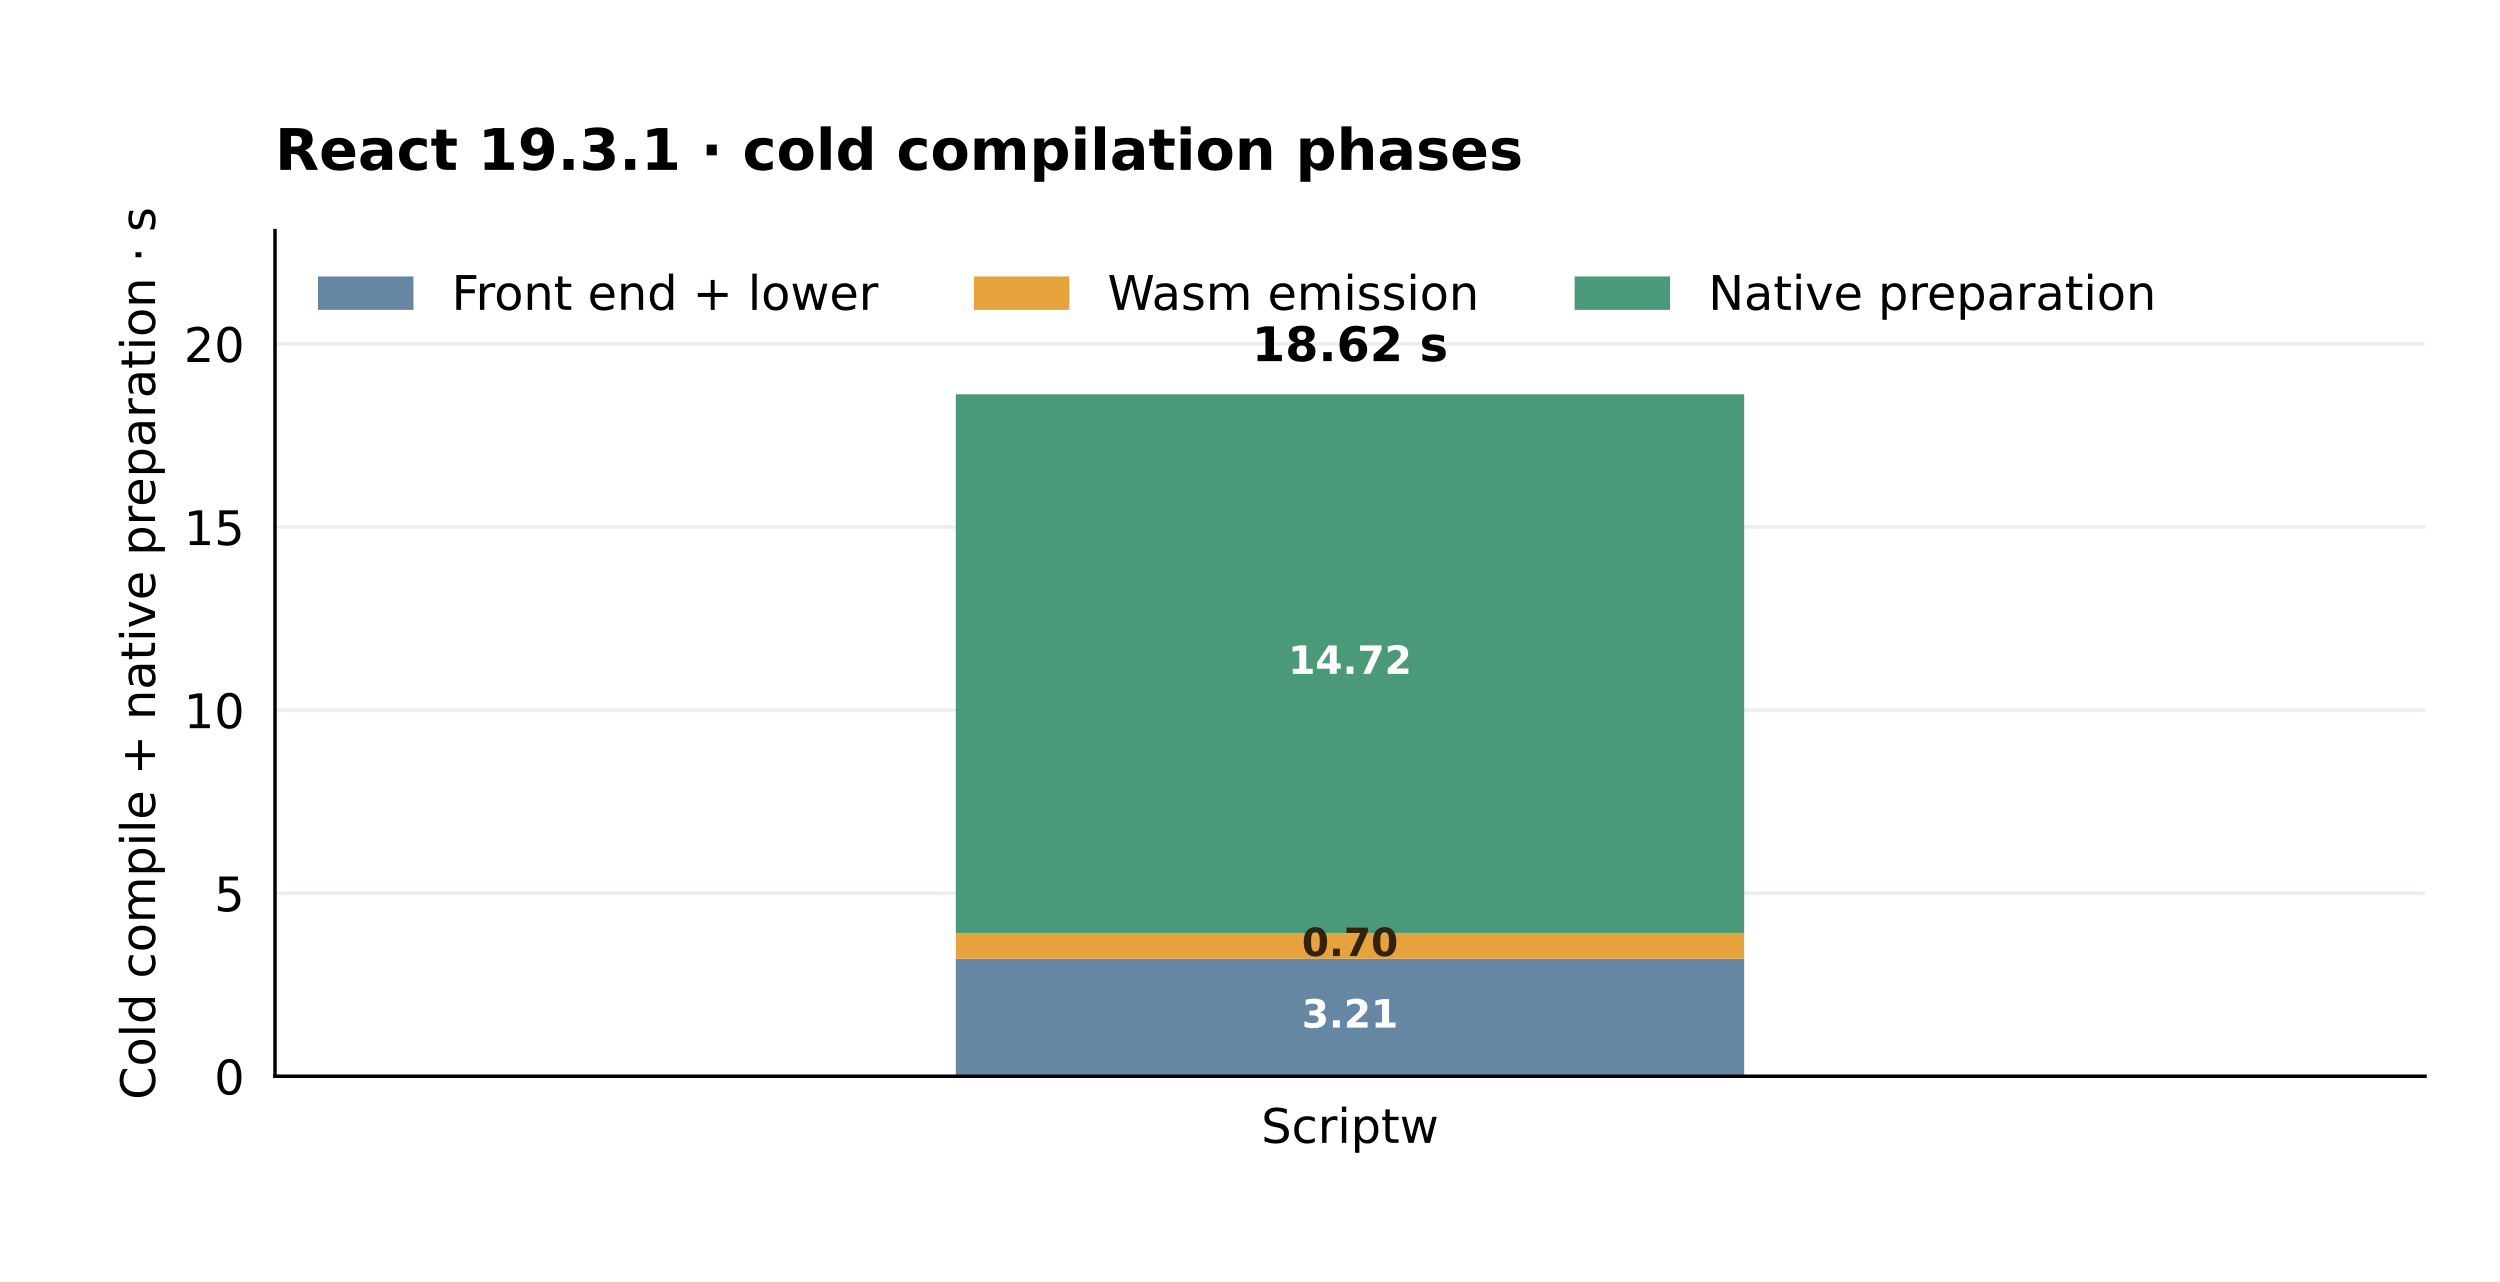
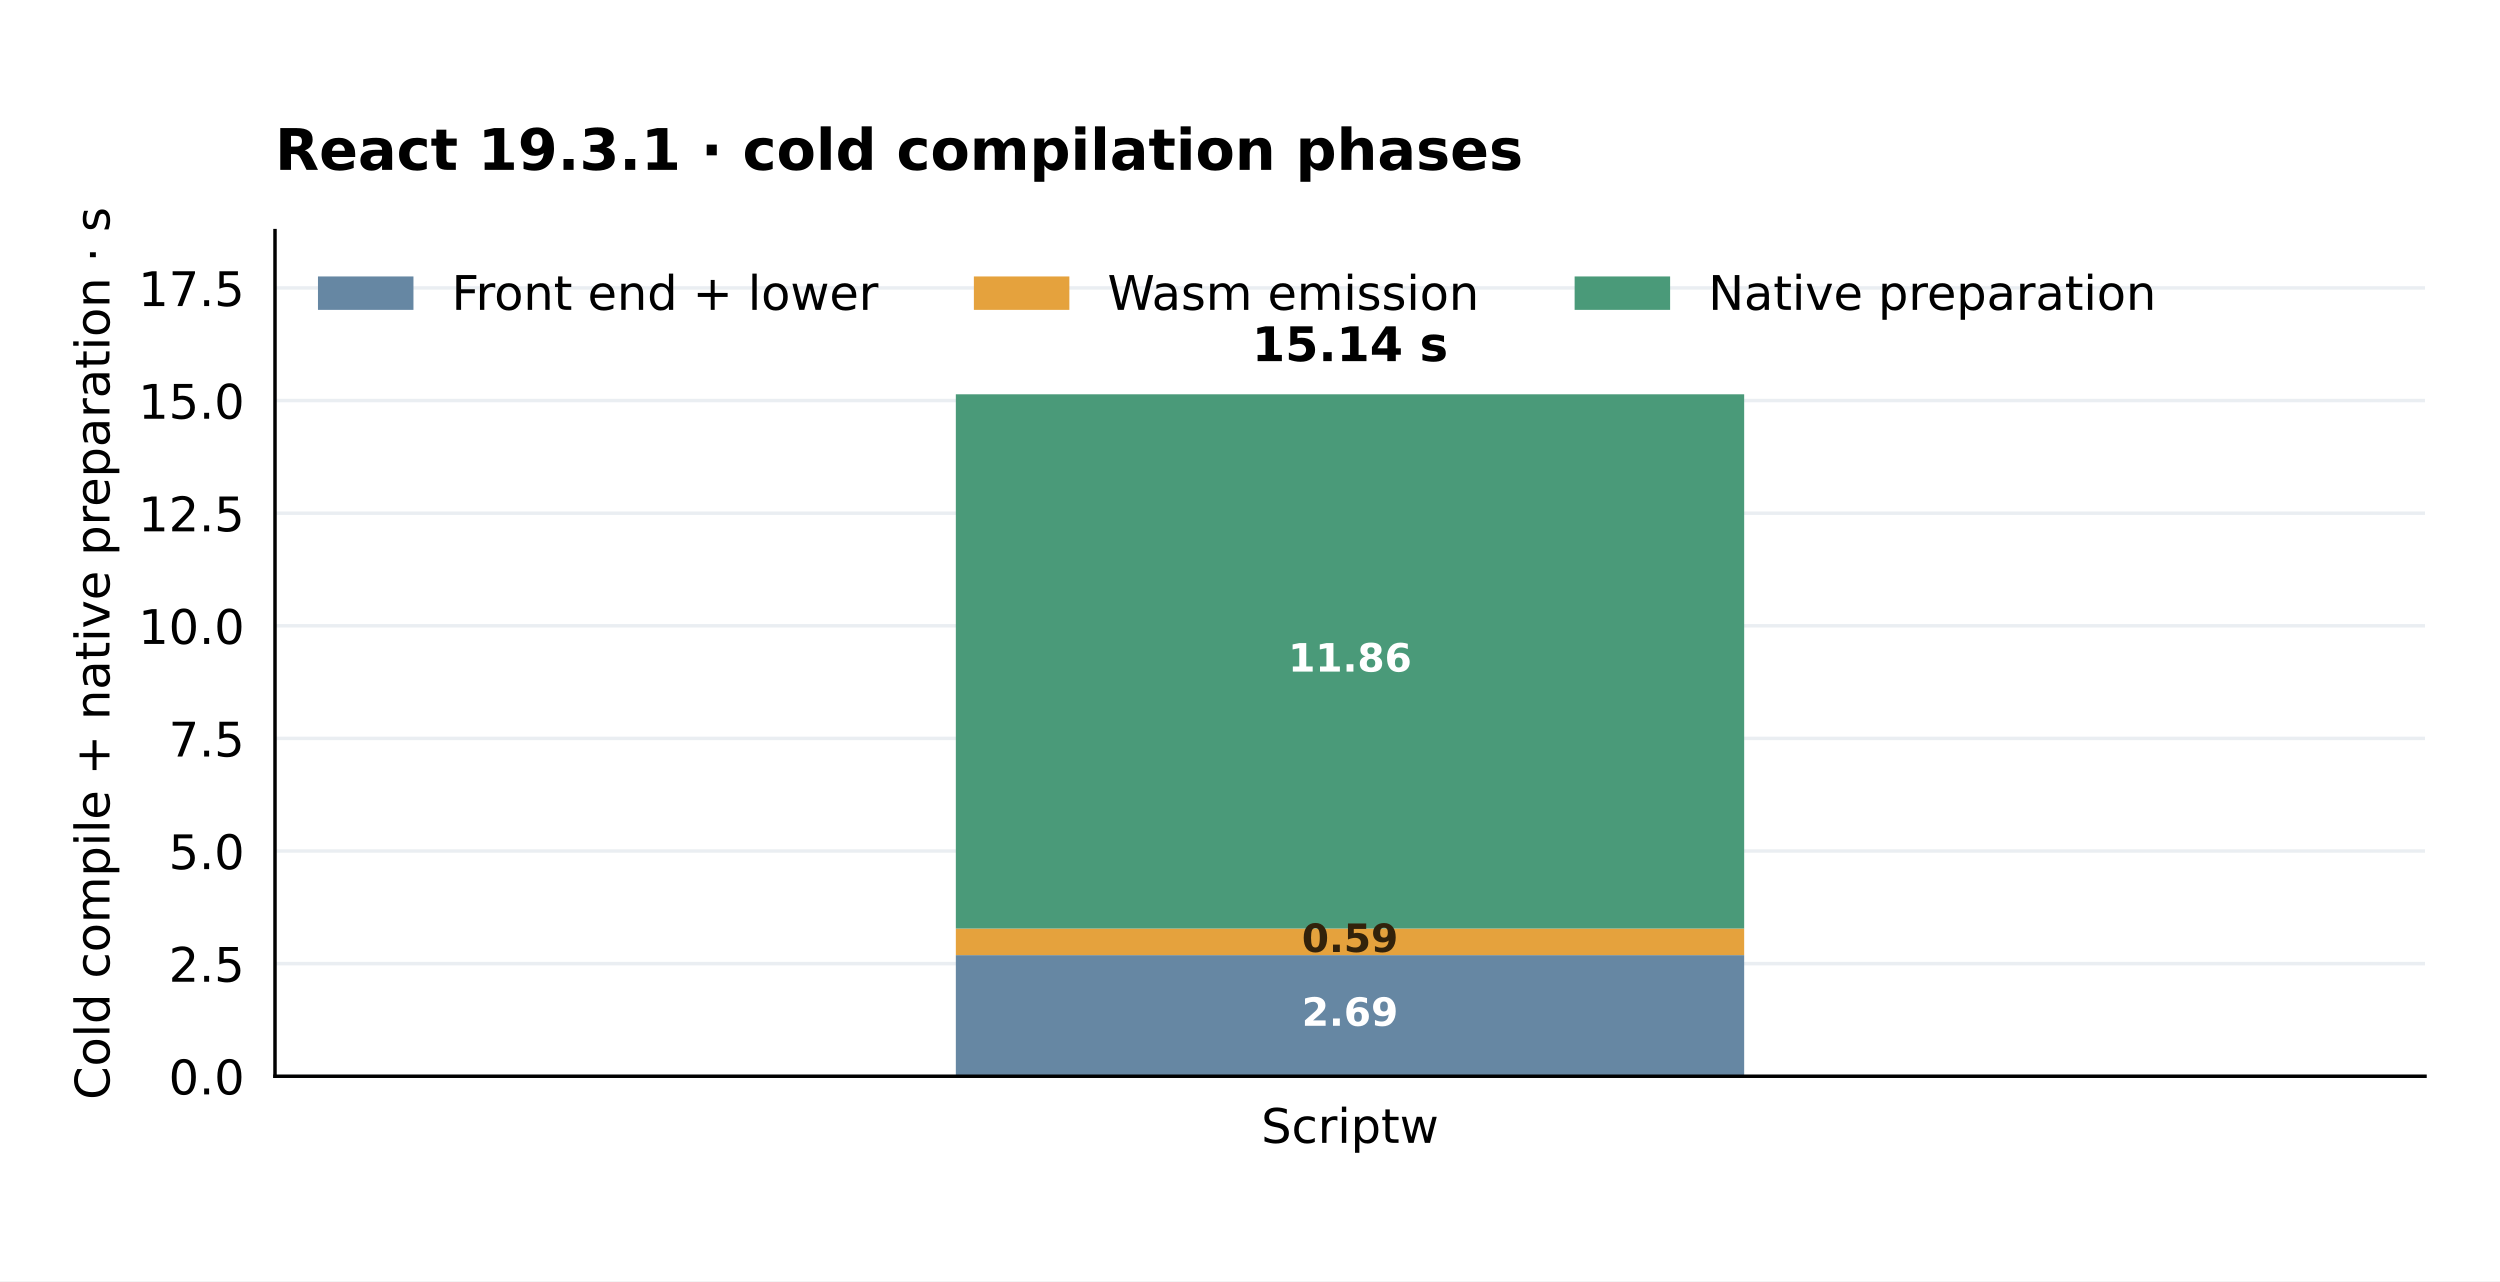
<svg xmlns="http://www.w3.org/2000/svg" width="576pt" height="295.2pt" viewBox="0 0 576 295.2" version="1.1">
  <defs>
    <style type="text/css">*{stroke-linejoin: round; stroke-linecap: butt}</style>
  </defs>
  <g id="figure_1">
    <g id="patch_1">
      <path d="M 0 295.2 L 576 295.2 L 576 0 L 0 0 z " style="fill: #ffffff" />
    </g>
    <g id="axes_1">
      <g id="patch_2">
        <path d="M 63.36 247.968 L 558.72 247.968 L 558.72 53.136 L 63.36 53.136 z " style="fill: #ffffff" />
      </g>
      <g id="matplotlib.axis_1">
        <g id="xtick_1">
          <g id="line2d_1" />
          <g id="text_1">
            <text style="font-size: 11px; font-family: 'DejaVu Sans'; text-anchor: middle" x="311.04" y="263.326" transform="rotate(-0 311.04 263.3263)">Scriptw</text>
          </g>
        </g>
      </g>
      <g id="matplotlib.axis_2">
        <g id="ytick_1">
          <g id="line2d_2">
            <path d="M 63.36 247.968 L 558.72 247.968 " clip-path="url(#pc5acb95793)" style="fill: none; stroke: #eaeef2; stroke-width: 0.8; stroke-linecap: square" />
          </g>
          <g id="line2d_3" />
          <g id="text_2">
-             <text style="font-size: 11px; font-family: 'DejaVu Sans'; text-anchor: end" x="56.36" y="252.147" transform="rotate(-0 56.36 252.1467)">0</text>
+             <text style="font-size: 11px; font-family: 'DejaVu Sans'; text-anchor: end" x="56.36" y="252.147" transform="rotate(-0 56.36 252.1467)">0.0</text>
          </g>
        </g>
        <g id="ytick_2">
          <g id="line2d_4">
-             <path d="M 63.36 205.782 L 558.72 205.782 " clip-path="url(#pc5acb95793)" style="fill: none; stroke: #eaeef2; stroke-width: 0.8; stroke-linecap: square" />
+             <path d="M 63.36 222.021 L 558.72 222.021 " clip-path="url(#pc5acb95793)" style="fill: none; stroke: #eaeef2; stroke-width: 0.8; stroke-linecap: square" />
          </g>
          <g id="line2d_5" />
          <g id="text_3">
-             <text style="font-size: 11px; font-family: 'DejaVu Sans'; text-anchor: end" x="56.36" y="209.961" transform="rotate(-0 56.36 209.9608)">5</text>
+             <text style="font-size: 11px; font-family: 'DejaVu Sans'; text-anchor: end" x="56.36" y="226.2" transform="rotate(-0 56.36 226.2)">2.5</text>
          </g>
        </g>
        <g id="ytick_3">
          <g id="line2d_6">
-             <path d="M 63.36 163.596 L 558.72 163.596 " clip-path="url(#pc5acb95793)" style="fill: none; stroke: #eaeef2; stroke-width: 0.8; stroke-linecap: square" />
+             <path d="M 63.36 196.075 L 558.72 196.075 " clip-path="url(#pc5acb95793)" style="fill: none; stroke: #eaeef2; stroke-width: 0.8; stroke-linecap: square" />
          </g>
          <g id="line2d_7" />
          <g id="text_4">
-             <text style="font-size: 11px; font-family: 'DejaVu Sans'; text-anchor: end" x="56.36" y="167.775" transform="rotate(-0 56.36 167.7749)">10</text>
+             <text style="font-size: 11px; font-family: 'DejaVu Sans'; text-anchor: end" x="56.36" y="200.253" transform="rotate(-0 56.36 200.2534)">5.0</text>
          </g>
        </g>
        <g id="ytick_4">
          <g id="line2d_8">
-             <path d="M 63.36 121.41 L 558.72 121.41 " clip-path="url(#pc5acb95793)" style="fill: none; stroke: #eaeef2; stroke-width: 0.8; stroke-linecap: square" />
+             <path d="M 63.36 170.128 L 558.72 170.128 " clip-path="url(#pc5acb95793)" style="fill: none; stroke: #eaeef2; stroke-width: 0.8; stroke-linecap: square" />
          </g>
          <g id="line2d_9" />
          <g id="text_5">
-             <text style="font-size: 11px; font-family: 'DejaVu Sans'; text-anchor: end" x="56.36" y="125.589" transform="rotate(-0 56.36 125.589)">15</text>
+             <text style="font-size: 11px; font-family: 'DejaVu Sans'; text-anchor: end" x="56.36" y="174.307" transform="rotate(-0 56.36 174.3067)">7.5</text>
          </g>
        </g>
        <g id="ytick_5">
          <g id="line2d_10">
-             <path d="M 63.36 79.224 L 558.72 79.224 " clip-path="url(#pc5acb95793)" style="fill: none; stroke: #eaeef2; stroke-width: 0.8; stroke-linecap: square" />
+             <path d="M 63.36 144.181 L 558.72 144.181 " clip-path="url(#pc5acb95793)" style="fill: none; stroke: #eaeef2; stroke-width: 0.8; stroke-linecap: square" />
          </g>
          <g id="line2d_11" />
          <g id="text_6">
-             <text style="font-size: 11px; font-family: 'DejaVu Sans'; text-anchor: end" x="56.36" y="83.403" transform="rotate(-0 56.36 83.40313)">20</text>
+             <text style="font-size: 11px; font-family: 'DejaVu Sans'; text-anchor: end" x="56.36" y="148.36" transform="rotate(-0 56.36 148.36)">10.0</text>
          </g>
        </g>
-         <g id="text_7">
-           <text style="font-size: 11px; font-family: 'DejaVu Sans'; text-anchor: middle" x="35.72" y="150.552" transform="rotate(-90 35.71992 150.552)">Cold compile + native preparation · s</text>
+         <g id="ytick_6">
+           <g id="line2d_12">
+             <path d="M 63.36 118.235 L 558.72 118.235 " clip-path="url(#pc5acb95793)" style="fill: none; stroke: #eaeef2; stroke-width: 0.8; stroke-linecap: square" />
+           </g>
+           <g id="line2d_13" />
+           <g id="text_7">
+             <text style="font-size: 11px; font-family: 'DejaVu Sans'; text-anchor: end" x="56.36" y="122.413" transform="rotate(-0 56.36 122.4133)">12.5</text>
+           </g>
+         </g>
+         <g id="ytick_7">
+           <g id="line2d_14">
+             <path d="M 63.36 92.288 L 558.72 92.288 " clip-path="url(#pc5acb95793)" style="fill: none; stroke: #eaeef2; stroke-width: 0.8; stroke-linecap: square" />
+           </g>
+           <g id="line2d_15" />
+           <g id="text_8">
+             <text style="font-size: 11px; font-family: 'DejaVu Sans'; text-anchor: end" x="56.36" y="96.467" transform="rotate(-0 56.36 96.46663)">15.0</text>
+           </g>
+         </g>
+         <g id="ytick_8">
+           <g id="line2d_16">
+             <path d="M 63.36 66.341 L 558.72 66.341 " clip-path="url(#pc5acb95793)" style="fill: none; stroke: #eaeef2; stroke-width: 0.8; stroke-linecap: square" />
+           </g>
+           <g id="line2d_17" />
+           <g id="text_9">
+             <text style="font-size: 11px; font-family: 'DejaVu Sans'; text-anchor: end" x="56.36" y="70.52" transform="rotate(-0 56.36 70.51995)">17.5</text>
+           </g>
+         </g>
+         <g id="text_10">
+           <text style="font-size: 11px; font-family: 'DejaVu Sans'; text-anchor: middle" x="25.225" y="150.552" transform="rotate(-90 25.22523 150.552)">Cold compile + native preparation · s</text>
        </g>
      </g>
      <g id="patch_3">
-         <path d="M 220.224 247.968 L 401.856 247.968 L 401.856 220.884 L 220.224 220.884 z " clip-path="url(#pc5acb95793)" style="fill: #6687a3" />
+         <path d="M 220.224 247.968 L 401.856 247.968 L 401.856 220.055 L 220.224 220.055 z " clip-path="url(#pc5acb95793)" style="fill: #6687a3" />
      </g>
      <g id="patch_4">
-         <path d="M 220.224 220.884 L 401.856 220.884 L 401.856 215.003 L 220.224 215.003 z " clip-path="url(#pc5acb95793)" style="fill: #e5a23d" />
+         <path d="M 220.224 220.055 L 401.856 220.055 L 401.856 213.938 L 220.224 213.938 z " clip-path="url(#pc5acb95793)" style="fill: #e5a23d" />
      </g>
      <g id="patch_5">
-         <path d="M 220.224 215.003 L 401.856 215.003 L 401.856 90.845 L 220.224 90.845 z " clip-path="url(#pc5acb95793)" style="fill: #4a9a79" />
+         <path d="M 220.224 213.938 L 401.856 213.938 L 401.856 90.845 L 220.224 90.845 z " clip-path="url(#pc5acb95793)" style="fill: #4a9a79" />
      </g>
      <g id="patch_6">
        <path d="M 63.36 247.968 L 63.36 53.136 " style="fill: none; stroke: #000000; stroke-width: 0.8; stroke-linejoin: miter; stroke-linecap: square" />
      </g>
      <g id="patch_7">
        <path d="M 63.36 247.968 L 558.72 247.968 " style="fill: none; stroke: #000000; stroke-width: 0.8; stroke-linejoin: miter; stroke-linecap: square" />
      </g>
-       <g id="text_8">
-         <text style="font-weight: 700; font-size: 9px; font-family: 'DejaVu Sans'; text-anchor: middle; fill: #ffffff" x="311.04" y="236.764" transform="rotate(-0 311.04 236.7641)">3.21</text>
-       </g>
-       <g id="text_9">
-         <text style="font-weight: 700; font-size: 9px; font-family: 'DejaVu Sans'; text-anchor: middle; fill: #32220b" x="311.04" y="220.281" transform="rotate(-0 311.04 220.2814)">0.70</text>
-       </g>
-       <g id="text_10">
-         <text style="font-weight: 700; font-size: 9px; font-family: 'DejaVu Sans'; text-anchor: middle; fill: #ffffff" x="311.04" y="155.262" transform="rotate(-0 311.04 155.2619)">14.72</text>
-       </g>
      <g id="text_11">
-         <text style="font-weight: 700; font-size: 11px; font-family: 'DejaVu Sans'; text-anchor: middle" x="311.04" y="83.203" transform="rotate(-0 311.04 83.20284)">18.62 s</text>
+         <text style="font-weight: 700; font-size: 9px; font-family: 'DejaVu Sans'; text-anchor: middle; fill: #ffffff" x="311.04" y="236.349" transform="rotate(-0 311.04 236.3492)">2.69</text>
      </g>
      <g id="text_12">
+         <text style="font-weight: 700; font-size: 9px; font-family: 'DejaVu Sans'; text-anchor: middle; fill: #32220b" x="311.04" y="219.334" transform="rotate(-0 311.04 219.3344)">0.59</text>
+       </g>
+       <g id="text_13">
+         <text style="font-weight: 700; font-size: 9px; font-family: 'DejaVu Sans'; text-anchor: middle; fill: #ffffff" x="311.04" y="154.73" transform="rotate(-0 311.04 154.7298)">11.86</text>
+       </g>
+       <g id="text_14">
+         <text style="font-weight: 700; font-size: 11px; font-family: 'DejaVu Sans'; text-anchor: middle" x="311.04" y="83.203" transform="rotate(-0 311.04 83.20284)">15.14 s</text>
+       </g>
+       <g id="text_15">
        <text style="font-weight: 700; font-size: 13.2px; font-family: 'DejaVu Sans'; text-anchor: start" x="63.36" y="39.136" transform="rotate(-0 63.36 39.136)">React 19.3.1 · cold compilation phases</text>
      </g>
      <g id="legend_1">
        <g id="patch_8">
          <path d="M 73.26 71.394 L 95.26 71.394 L 95.26 63.694 L 73.26 63.694 z " style="fill: #6687a3" />
        </g>
-         <g id="text_13">
+         <g id="text_16">
          <text style="font-size: 11px; font-family: 'DejaVu Sans'; text-anchor: start" x="104.06" y="71.394" transform="rotate(-0 104.06 71.39428)">Front end + lower</text>
        </g>
        <g id="patch_9">
          <path d="M 224.381 71.394 L 246.381 71.394 L 246.381 63.694 L 224.381 63.694 z " style="fill: #e5a23d" />
        </g>
-         <g id="text_14">
+         <g id="text_17">
          <text style="font-size: 11px; font-family: 'DejaVu Sans'; text-anchor: start" x="255.181" y="71.394" transform="rotate(-0 255.1811 71.39428)">Wasm emission</text>
        </g>
        <g id="patch_10">
          <path d="M 362.794 71.394 L 384.794 71.394 L 384.794 63.694 L 362.794 63.694 z " style="fill: #4a9a79" />
        </g>
-         <g id="text_15">
+         <g id="text_18">
          <text style="font-size: 11px; font-family: 'DejaVu Sans'; text-anchor: start" x="393.594" y="71.394" transform="rotate(-0 393.5938 71.39428)">Native preparation</text>
        </g>
      </g>
    </g>
  </g>
  <defs>
    <clipPath id="pc5acb95793">
      <rect x="63.36" y="53.136" width="495.36" height="194.832" />
    </clipPath>
  </defs>
</svg>
